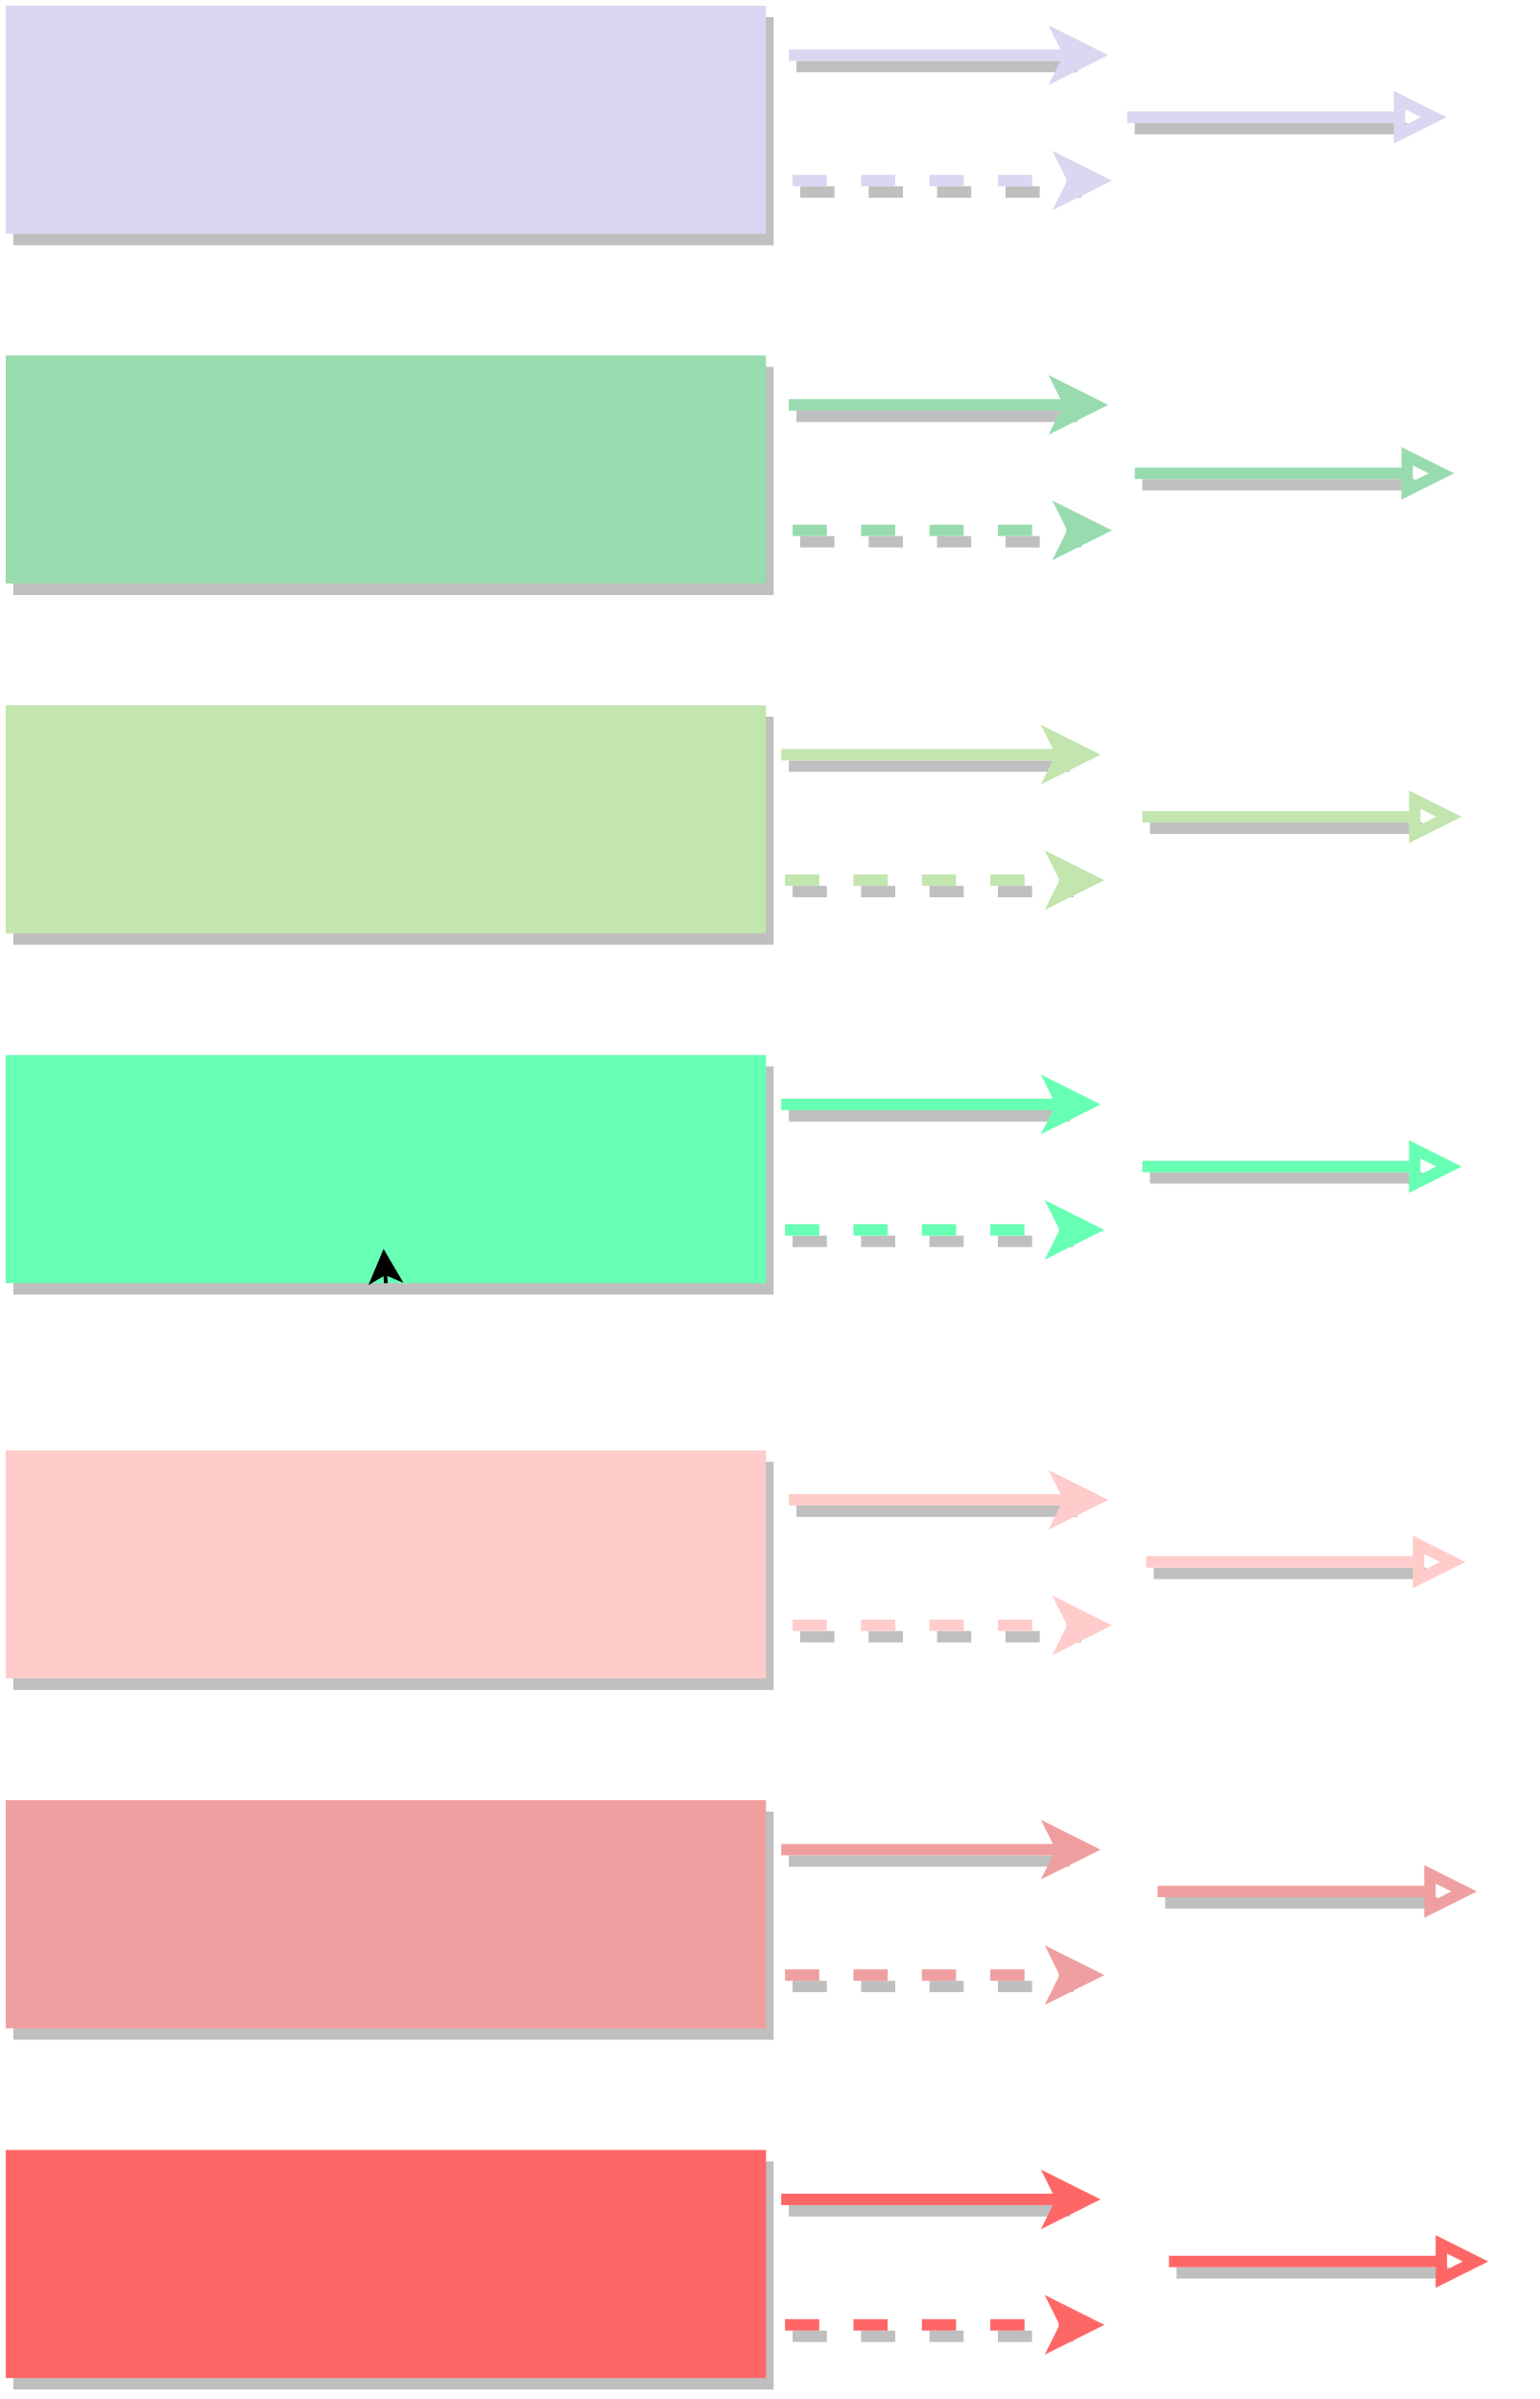
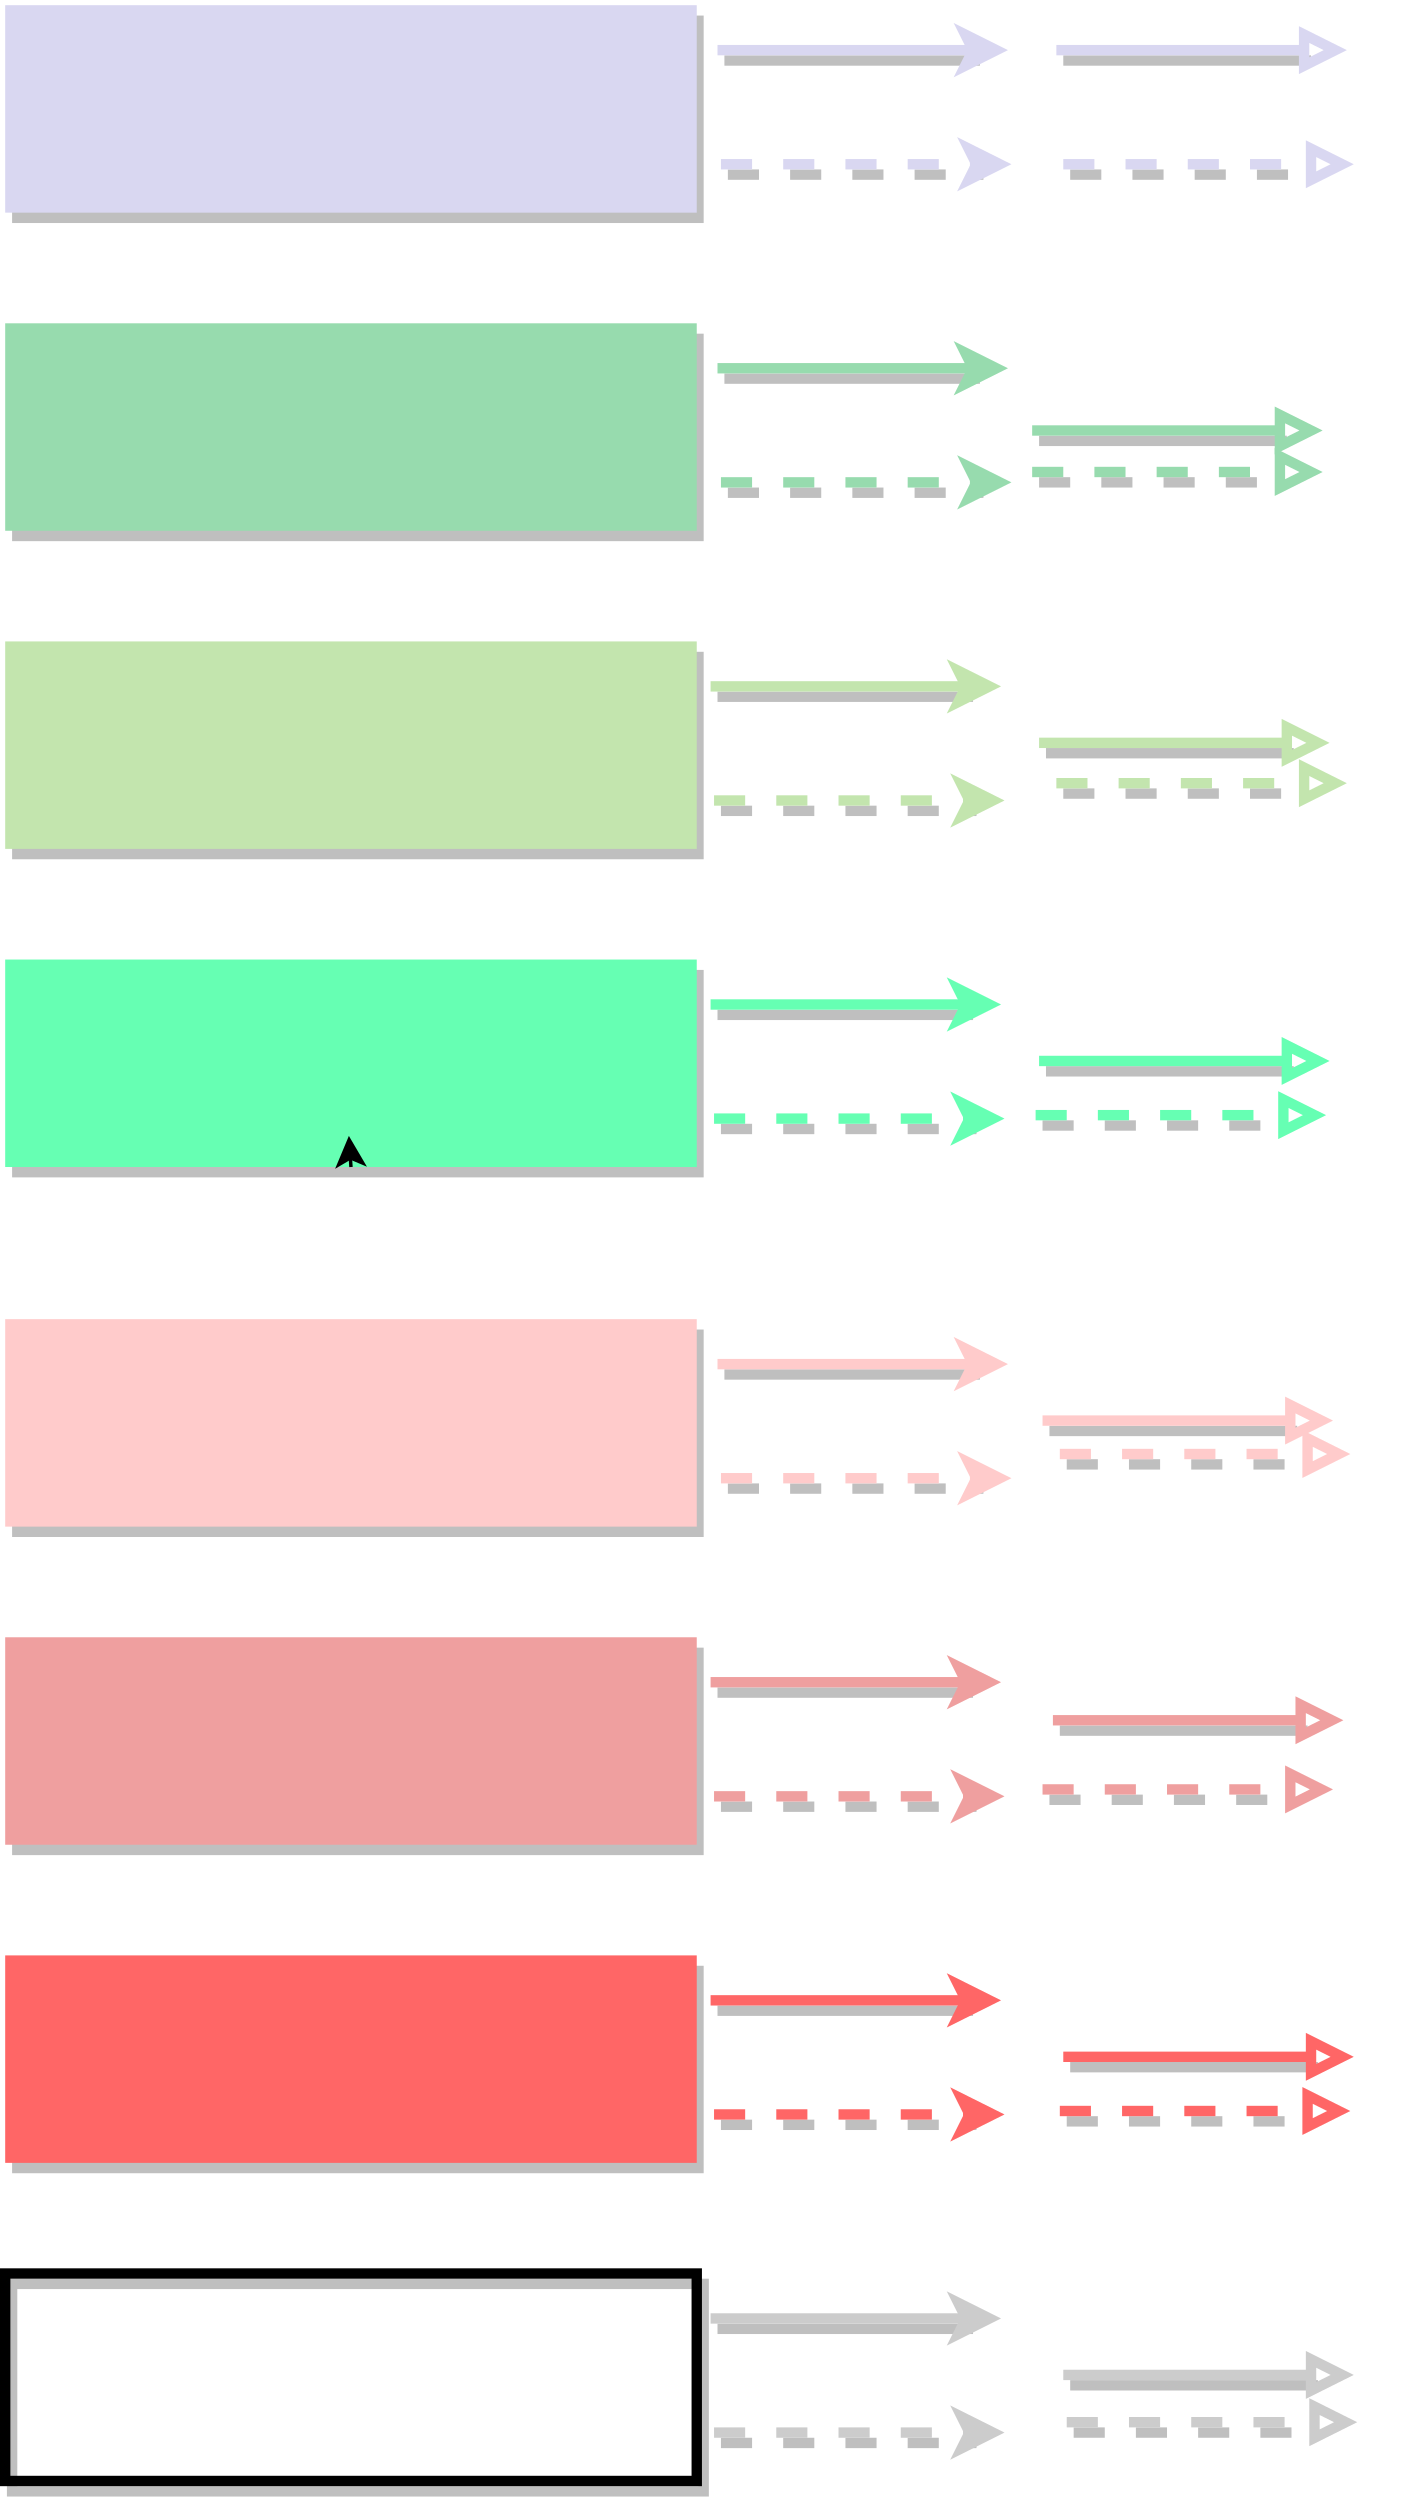
- <svg xmlns="http://www.w3.org/2000/svg" host="65bd71144e" version="1.1" width="405px" height="631px" viewBox="-0.5 -0.5 405 631" content="&lt;mxfile&gt;&lt;diagram id=&quot;a6OIm7b2FRxXn22W43WI&quot; name=&quot;Page-1&quot;&gt;3Vxdj5s4FP01eewIMNjw2HzQbrWrHc2stO0jDU7CDsERcSZJf/2aYMcYMqQBT2pKpFHuBS5wz7kn5mJmBCbrw6c82qz+IjFOR44VH0ZgOnIc37LZ38JxLB0BQqVjmSdx6bKk4zn5gUunLby7JMZb7itdlJCUJhvVOSdZhudU8UV5TvbqZguSxopjEy1xw/E8j9Km998kpit+WQ6S/s84Wa7EkW0YlGu+R/OXZU52GT/eyAHhaSlXryMRi1/odhXFZF9xgdkITHJCaPltfZjgtEitmrbwjbXn885xRn9mB+fH33Nv/eVx98dnZ7J+Wjz9kz594FG29CjygWOWHm6SnK7IkmRROpPe8emacRHVYpbc5k9CNsxpM+d/mNIjxzraUcJcK7pO+Vp8SOjXYvcHj1vfFGt64LFPxrFiPOI8WWOKc+5r5oBfUHEVFQfPyCdM2N75kW2Q4zSiyatKgohzaXne7rzrI0nYIRyL0x4AjipnvStsEYJG+RJTvpdEhX2pnIZ0nbB6A+h2jDKS4Vp6Mxb7q8haYVTSW5gyvyfr+KuT6UA1mQ56v2Q6nZMp8/etus60ZNaZCdx3S6bLk/kapTssRLCWXVUs9quE4udNNC/W7tnviZrsBckoVw0bcXtCUpKfYoHFYsGcW5qTFyzcHLHSKQQcFPsmaVrZNwwn48lYHIOfX3HMZR7FCZbHEQGFWtttYL7inOJDK5xirRV4Ci6ey+29/NVxLI7VqvKLA623KaCA14KUd7OGXJRou1Wgr6AXsMWyGgAq2KiYRSwfjncR3Z+D571rzQZi9CNA9Xw1xpbs8jluFNuFSL7XHklf2Xo3a6DhZJAaU5xTHG1XZ8MYnjgquoHdmSewPZJGnoDhyPssDNjHIHmHAN1R3l2TK1piMzR5d4JABdWrgXVD2YL2SBrL1vvNyDAEeVfH3FCg3YEnbnskjTyBw5H3MIRsMUjekRPcUd6RyRUtsRm6vCNxQ9tb3huRNJat/5uRYXjyjpCnSd4bkTTyJLivvPtW8ems8AGajj/ODFL4s+reQ+FFDDOLWmIzNIWv92caneXO/Zl37FFDo5t1HcgwBIVX+zPAAg9WZek+LoC3xNXIoTu35nuq/wTMPKPUH7h3HN9DYHLBS2yGpv718T2A9kNQWbr36sEtcTVWtdF9vg5EGcIvQ+1xaqBr7N+IpJEn3qDUH8IwHAOD1N917TuqPzS5qCU2Q1d/Vzwl6a33jUgaK9foVl8HMgxP4V0faVL4RiSNPPEHpfDTYIrC82EMUHgb3nH2jZgxamZRS2yGpvD17o6NdM2+aUTSV7nI6FZfBzIMQeHV7o5j22oXpvvTWnhTYH0sCozuEXZ4CoSz+GMxm5+Z31MyfyldYVJk4HQyhnDJrWkO8vwH0JU/bk12LgXTyJnmEMEgzvSdJXSVQL9Qf0RHSEzqgHZnwjjtkTSyxeimZN8pw0azpTYTGLk9FAYFV4Np5IzR/cm+rQyjOVO780RWH874V4Np5IzR0xX7PvwYEGcAYoMPRz7FQFATf64F1sglo1upfadRGM2l2h2W3/VO3EWwPZJGthjda+3bljGaLWrH1Q56jXDcq8E0vj9q3ePGu/LSqRsg4Sjf4vWvvcZ7si6/KF1D9iL6ZeJLl2iSlvmr+nqQ4o2uKTPlu/AlMvL/DYDZ/w==&lt;/diagram&gt;&lt;/mxfile&gt;" style="background-color: rgb(255, 255, 255);">
+ <svg xmlns="http://www.w3.org/2000/svg" host="65bd71144e" version="1.1" width="405px" height="723px" viewBox="-0.5 -0.5 405 723" content="&lt;mxfile&gt;&lt;diagram id=&quot;a6OIm7b2FRxXn22W43WI&quot; name=&quot;Page-1&quot;&gt;5VxRc6M2EP41eWwGEEjweHHsu3baaSbpTO8eOSPbNNjKYJzY9+sLRjJIONiWBbfkyEzGWuDD3v30Ia0WbtBouf2chi+Lv1hEkxvHirY36P7GcWzk5f8Lw640eISUhnkaR6XJqgxP8Q/KTxTWTRzRNbeVpoyxJItfZOOUrVZ0mkm2ME3Zm3zYjCWRZHgJ57RheJqGSdP6bxxli9LqO6Syf6HxfCGubOOg3PM9nD7PU7ZZ8evdOGiy38rdy1Bg8R+6XoQRe6uZ0PgGjVLGsvLTcjuiSeFa2W2Td/YevndKV9k5Jzg//p56yz8eNr9/cUbLx9njP8njbxxlne2EP2iUu4c3WZot2JytwmRcWe/2v5kWqFbeqo75k7GX3Gjnxv9olu14rMNNxnLTIlsmfC/dxtnX4vRbj7e+Sa37LcfeN3a1xgNN4yXNaMptTR/wH1T8ipqBe+QzZfnZ6S4/IKVJmMWvMglCzqX54bjDqQ8szi/hWJz2CPGocta7oi0gsjCd04yfVUUl/1D7GpVpH6t3At0eoxVbUcW9qxz7q/Ba0ai5t2hW/t23dj/bmQ6WnemQ7pzpaDuz8t+3+j5ozlSZidzOnOlyZ76GyYYKEVS8K4vF2yLO6NNLOC32vuX3E9nZM7bKuGrYhLdHLGHpHgvNZrPcuM5S9kyFmUesNAoBR8W5cZLUzp1MRnejO3EN/v2Ka87TMIppdR0BKNTabgvmK00zum0Np9hrBZ4UF8/l7bfqruNYPFaL2h0HW+9TQApeS6S8izXkqETbrQJ9InpBvllWI4BSbOSYhbk/HO9odM8LT9d9zUaWLQfV82WMNdukU9robEeQfK8dyVy39S7WQOBkqDSm+E5RuF4cGmB44sjRDWxtnuB2JIM8QcOR9/EkyP8AyTtGpEd5dyH36Co2Q5N3JwjkoHpKsC7otqgdyWC39T4YGYYg7/KYG4toa/DEbUcyyBM8HHmfTHC+AZJ34gQ9yjuB3KOr2Axd3omY0F4t7w0kg93W/2BkGJ68E+IZkvcGkkGeBP3Ku28Vf9oKH5D7u09jQAp/UN0+FF5gwOzUVWyGpvBqfqaRWdbOz3SYo8agk3UaZBiCwsv5GWShW6u26Y8L8CW4BjnUc2r+SvUfobEHSv2R2+P4HiPIHb6KzdDUXx3fI2zfBrVNP1ePLsE12KtB5/k0iDKEO4OynBqYGvs3kAzyxBuU+mM8mdwhQOrvunaP6o8hd+oqNkNXf1esklyt9w0kgz0XdKpPgwzDU3jXJ4YUvoFkkCf+oBT+Prgnk8NlACi8jXusvhEVozA7dRWboSm8mt2xianqmwaSuZ5LQKf6NMgwBIWXszuObctZGP3VWnwRsDkWBaBzhBqrQHQVfSqq+fPm94RNn0vTJC48sP8yQLjkKppDPP8W6fLHVWTnGJhBzjSHCIA4c22V0EkC/UT9ERkhUdSBbW3COO1IBtkCOil5bckwaLYolcDEvUJhSHASzCBnQOcnr01lgOaMMvMk1jWc8U+CGeQM6HLFaxc/BsQZRPLBh1OtYhBsiD+ngA1yCXQq9doyCtBcUmZYvu5M3CW4HckgW0DnWq9Ny4Bmizwo0c/buEpmvsO8jW31MeWuPW7qBkQYyud3/VMP8O5bZz8iXTq5NIlsaOku2WaODufmS22Rr+kruz3ab41eGNFZuEmyo32t3it56KHktn2B0Udu27ZAzxMPkR1ccltdvvSRqeXLBpJJkQQ9A9RgwxCy2/L6pY9NrV82kEwSBfa073KiDDWB7XuWNDsLtIdi3iW4Jqn00cbx52rOmUN8hVJHaNc9y4wtuak062/JzbZAP3nVYV0+YJ6piYf8ZmikcF9NQ5zANcky0MUiHdb4gmaZUkgeGGKZWkjejmvynWKgq1A6rDMEzTKlzNTHEhu0F43FGxnPwzXJMuBVKp29aQgwy1xluuj5unkFV5kuNpBMMqmZAATEpA5fagKYSWqhAvb1FSpoRzLJJND5yg7fnwCYSaomEWJKkxpIJpn0q+Y6QTNJng/6WJ9JuB1Jm0l5s3rrc3l49WZtNP4f&lt;/diagram&gt;&lt;/mxfile&gt;" style="background-color: rgb(255, 255, 255);">
  <defs />
  <g>
    <rect x="1" y="381" width="200" height="60" fill="#000000" stroke="none" pointer-events="all" transform="translate(2,3)" opacity="0.25" />
    <rect x="1" y="381" width="200" height="60" fill="#ffcbcb" stroke="none" pointer-events="all" />
    <path d="M 207 394 L 280.9 394" fill="none" stroke="#000000" stroke-width="3" stroke-miterlimit="10" pointer-events="stroke" transform="translate(2,3)" opacity="0.25" />
    <path d="M 207 394 L 280.9 394" fill="none" stroke="#ffcbcb" stroke-width="3" stroke-miterlimit="10" pointer-events="stroke" />
    <path d="M 287.65 394 L 278.65 398.5 L 280.9 394 L 278.65 389.5 Z" fill="#ffcbcb" stroke="#ffcbcb" stroke-width="3" stroke-miterlimit="10" pointer-events="all" />
    <path d="M 208 427 L 281.9 427" fill="none" stroke="#000000" stroke-width="3" stroke-miterlimit="10" stroke-dasharray="9 9" pointer-events="stroke" transform="translate(2,3)" opacity="0.25" />
    <path d="M 208 427 L 281.9 427" fill="none" stroke="#ffcbcb" stroke-width="3" stroke-miterlimit="10" stroke-dasharray="9 9" pointer-events="stroke" />
    <path d="M 288.65 427 L 279.65 431.5 L 281.9 427 L 279.65 422.5 Z" fill="#ffcbcb" stroke="#ffcbcb" stroke-width="3" stroke-miterlimit="10" pointer-events="all" />
    <rect x="1" y="473" width="200" height="60" fill="#000000" stroke="none" pointer-events="all" transform="translate(2,3)" opacity="0.25" />
    <rect x="1" y="473" width="200" height="60" fill="#ef9f9f" stroke="none" pointer-events="all" />
    <path d="M 205 486 L 278.9 486" fill="none" stroke="#000000" stroke-width="3" stroke-miterlimit="10" pointer-events="stroke" transform="translate(2,3)" opacity="0.25" />
    <path d="M 205 486 L 278.9 486" fill="none" stroke="#ef9f9f" stroke-width="3" stroke-miterlimit="10" pointer-events="stroke" />
    <path d="M 285.65 486 L 276.65 490.5 L 278.9 486 L 276.65 481.5 Z" fill="#ef9f9f" stroke="#ef9f9f" stroke-width="3" stroke-miterlimit="10" pointer-events="all" />
    <path d="M 206 519 L 279.9 519" fill="none" stroke="#000000" stroke-width="3" stroke-miterlimit="10" stroke-dasharray="9 9" pointer-events="stroke" transform="translate(2,3)" opacity="0.25" />
    <path d="M 206 519 L 279.9 519" fill="none" stroke="#ef9f9f" stroke-width="3" stroke-miterlimit="10" stroke-dasharray="9 9" pointer-events="stroke" />
    <path d="M 286.65 519 L 277.65 523.5 L 279.9 519 L 277.65 514.5 Z" fill="#ef9f9f" stroke="#ef9f9f" stroke-width="3" stroke-miterlimit="10" pointer-events="all" />
    <rect x="1" y="565" width="200" height="60" fill="#000000" stroke="none" pointer-events="all" transform="translate(2,3)" opacity="0.25" />
    <rect x="1" y="565" width="200" height="60" fill="#ff6666" stroke="none" pointer-events="all" />
    <path d="M 205 578 L 278.9 578" fill="none" stroke="#000000" stroke-width="3" stroke-miterlimit="10" pointer-events="stroke" transform="translate(2,3)" opacity="0.25" />
    <path d="M 205 578 L 278.9 578" fill="none" stroke="#ff6666" stroke-width="3" stroke-miterlimit="10" pointer-events="stroke" />
    <path d="M 285.65 578 L 276.65 582.5 L 278.9 578 L 276.65 573.5 Z" fill="#ff6666" stroke="#ff6666" stroke-width="3" stroke-miterlimit="10" pointer-events="all" />
    <path d="M 206 611 L 279.9 611" fill="none" stroke="#000000" stroke-width="3" stroke-miterlimit="10" stroke-dasharray="9 9" pointer-events="stroke" transform="translate(2,3)" opacity="0.25" />
    <path d="M 206 611 L 279.9 611" fill="none" stroke="#ff6666" stroke-width="3" stroke-miterlimit="10" stroke-dasharray="9 9" pointer-events="stroke" />
    <path d="M 286.65 611 L 277.65 615.5 L 279.9 611 L 277.65 606.5 Z" fill="#ff6666" stroke="#ff6666" stroke-width="3" stroke-miterlimit="10" pointer-events="all" />
    <rect x="1" y="93" width="200" height="60" fill="#000000" stroke="none" pointer-events="all" transform="translate(2,3)" opacity="0.25" />
    <rect x="1" y="93" width="200" height="60" fill="#97dbae" stroke="none" pointer-events="all" />
    <path d="M 207 106 L 280.9 106" fill="none" stroke="#000000" stroke-width="3" stroke-miterlimit="10" pointer-events="stroke" transform="translate(2,3)" opacity="0.25" />
    <path d="M 207 106 L 280.9 106" fill="none" stroke="#97dbae" stroke-width="3" stroke-miterlimit="10" pointer-events="stroke" />
    <path d="M 287.65 106 L 278.65 110.5 L 280.9 106 L 278.65 101.5 Z" fill="#97dbae" stroke="#97dbae" stroke-width="3" stroke-miterlimit="10" pointer-events="all" />
    <path d="M 208 139 L 281.9 139" fill="none" stroke="#000000" stroke-width="3" stroke-miterlimit="10" stroke-dasharray="9 9" pointer-events="stroke" transform="translate(2,3)" opacity="0.25" />
    <path d="M 208 139 L 281.9 139" fill="none" stroke="#97dbae" stroke-width="3" stroke-miterlimit="10" stroke-dasharray="9 9" pointer-events="stroke" />
    <path d="M 288.65 139 L 279.65 143.5 L 281.9 139 L 279.65 134.5 Z" fill="#97dbae" stroke="#97dbae" stroke-width="3" stroke-miterlimit="10" pointer-events="all" />
    <rect x="1" y="185" width="200" height="60" fill="#000000" stroke="none" pointer-events="all" transform="translate(2,3)" opacity="0.25" />
    <rect x="1" y="185" width="200" height="60" fill="#c3e5ae" stroke="none" pointer-events="all" />
    <path d="M 205 198 L 278.9 198" fill="none" stroke="#000000" stroke-width="3" stroke-miterlimit="10" pointer-events="stroke" transform="translate(2,3)" opacity="0.25" />
    <path d="M 205 198 L 278.9 198" fill="none" stroke="#c3e5ae" stroke-width="3" stroke-miterlimit="10" pointer-events="stroke" />
    <path d="M 285.65 198 L 276.65 202.5 L 278.9 198 L 276.65 193.5 Z" fill="#c3e5ae" stroke="#c3e5ae" stroke-width="3" stroke-miterlimit="10" pointer-events="all" />
    <path d="M 206 231 L 279.9 231" fill="none" stroke="#000000" stroke-width="3" stroke-miterlimit="10" stroke-dasharray="9 9" pointer-events="stroke" transform="translate(2,3)" opacity="0.25" />
    <path d="M 206 231 L 279.9 231" fill="none" stroke="#c3e5ae" stroke-width="3" stroke-miterlimit="10" stroke-dasharray="9 9" pointer-events="stroke" />
    <path d="M 286.65 231 L 277.65 235.5 L 279.9 231 L 277.65 226.5 Z" fill="#c3e5ae" stroke="#c3e5ae" stroke-width="3" stroke-miterlimit="10" pointer-events="all" />
    <rect x="1" y="277" width="200" height="60" fill="#000000" stroke="none" pointer-events="all" transform="translate(2,3)" opacity="0.25" />
    <rect x="1" y="277" width="200" height="60" fill="#66ffb3" stroke="none" pointer-events="all" />
    <path d="M 205 290 L 278.9 290" fill="none" stroke="#000000" stroke-width="3" stroke-miterlimit="10" pointer-events="stroke" transform="translate(2,3)" opacity="0.25" />
    <path d="M 205 290 L 278.9 290" fill="none" stroke="#66ffb3" stroke-width="3" stroke-miterlimit="10" pointer-events="stroke" />
    <path d="M 285.65 290 L 276.65 294.5 L 278.9 290 L 276.65 285.5 Z" fill="#66ffb3" stroke="#66ffb3" stroke-width="3" stroke-miterlimit="10" pointer-events="all" />
    <path d="M 206 323 L 279.9 323" fill="none" stroke="#000000" stroke-width="3" stroke-miterlimit="10" stroke-dasharray="9 9" pointer-events="stroke" transform="translate(2,3)" opacity="0.25" />
    <path d="M 206 323 L 279.9 323" fill="none" stroke="#66ffb3" stroke-width="3" stroke-miterlimit="10" stroke-dasharray="9 9" pointer-events="stroke" />
    <path d="M 286.65 323 L 277.65 327.5 L 279.9 323 L 277.65 318.5 Z" fill="#66ffb3" stroke="#66ffb3" stroke-width="3" stroke-miterlimit="10" pointer-events="all" />
    <rect x="1" y="1" width="200" height="60" fill="#000000" stroke="none" pointer-events="all" transform="translate(2,3)" opacity="0.25" />
    <rect x="1" y="1" width="200" height="60" fill="#d9d7f1" stroke="none" pointer-events="all" />
    <path d="M 207 14 L 280.9 14" fill="none" stroke="#000000" stroke-width="3" stroke-miterlimit="10" pointer-events="stroke" transform="translate(2,3)" opacity="0.25" />
    <path d="M 207 14 L 280.9 14" fill="none" stroke="#d9d7f1" stroke-width="3" stroke-miterlimit="10" pointer-events="stroke" />
    <path d="M 287.65 14 L 278.65 18.5 L 280.9 14 L 278.65 9.5 Z" fill="#d9d7f1" stroke="#d9d7f1" stroke-width="3" stroke-miterlimit="10" pointer-events="all" />
    <path d="M 208 47 L 281.9 47" fill="none" stroke="#000000" stroke-width="3" stroke-miterlimit="10" stroke-dasharray="9 9" pointer-events="stroke" transform="translate(2,3)" opacity="0.25" />
    <path d="M 208 47 L 281.9 47" fill="none" stroke="#d9d7f1" stroke-width="3" stroke-miterlimit="10" stroke-dasharray="9 9" pointer-events="stroke" />
    <path d="M 288.65 47 L 279.65 51.5 L 281.9 47 L 279.65 42.5 Z" fill="#d9d7f1" stroke="#d9d7f1" stroke-width="3" stroke-miterlimit="10" pointer-events="all" />
    <path d="M 307 594.33 L 378.65 594.33" fill="none" stroke="#000000" stroke-width="3" stroke-miterlimit="10" pointer-events="stroke" transform="translate(2,3)" opacity="0.25" />
    <path d="M 307 594.33 L 378.65 594.33" fill="none" stroke="#ff6666" stroke-width="3" stroke-miterlimit="10" pointer-events="stroke" />
    <path d="M 387.65 594.33 L 378.65 598.83 L 378.65 589.83 Z" fill="none" stroke="#ff6666" stroke-width="3" stroke-miterlimit="10" pointer-events="all" />
    <path d="M 304 497 L 375.65 497" fill="none" stroke="#000000" stroke-width="3" stroke-miterlimit="10" pointer-events="stroke" transform="translate(2,3)" opacity="0.25" />
    <path d="M 304 497 L 375.65 497" fill="none" stroke="#ef9f9f" stroke-width="3" stroke-miterlimit="10" pointer-events="stroke" />
    <path d="M 384.65 497 L 375.65 501.5 L 375.65 492.5 Z" fill="none" stroke="#ef9f9f" stroke-width="3" stroke-miterlimit="10" pointer-events="all" />
    <path d="M 301 410.33 L 372.65 410.33" fill="none" stroke="#000000" stroke-width="3" stroke-miterlimit="10" pointer-events="stroke" transform="translate(2,3)" opacity="0.25" />
    <path d="M 301 410.33 L 372.65 410.33" fill="none" stroke="#ffcbcb" stroke-width="3" stroke-miterlimit="10" pointer-events="stroke" />
    <path d="M 381.65 410.33 L 372.65 414.83 L 372.65 405.83 Z" fill="none" stroke="#ffcbcb" stroke-width="3" stroke-miterlimit="10" pointer-events="all" />
    <path d="M 300 306.33 L 371.65 306.33" fill="none" stroke="#000000" stroke-width="3" stroke-miterlimit="10" pointer-events="stroke" transform="translate(2,3)" opacity="0.25" />
    <path d="M 300 306.33 L 371.65 306.33" fill="none" stroke="#66ffb3" stroke-width="3" stroke-miterlimit="10" pointer-events="stroke" />
    <path d="M 380.65 306.33 L 371.65 310.83 L 371.65 301.83 Z" fill="none" stroke="#66ffb3" stroke-width="3" stroke-miterlimit="10" pointer-events="all" />
    <path d="M 300 214.33 L 371.65 214.33" fill="none" stroke="#000000" stroke-width="3" stroke-miterlimit="10" pointer-events="stroke" transform="translate(2,3)" opacity="0.25" />
    <path d="M 300 214.33 L 371.65 214.33" fill="none" stroke="#c3e5ae" stroke-width="3" stroke-miterlimit="10" pointer-events="stroke" />
    <path d="M 380.65 214.33 L 371.65 218.83 L 371.65 209.83 Z" fill="none" stroke="#c3e5ae" stroke-width="3" stroke-miterlimit="10" pointer-events="all" />
    <path d="M 298 124 L 369.65 124" fill="none" stroke="#000000" stroke-width="3" stroke-miterlimit="10" pointer-events="stroke" transform="translate(2,3)" opacity="0.25" />
    <path d="M 298 124 L 369.65 124" fill="none" stroke="#97dbae" stroke-width="3" stroke-miterlimit="10" pointer-events="stroke" />
    <path d="M 378.65 124 L 369.65 128.5 L 369.65 119.5 Z" fill="none" stroke="#97dbae" stroke-width="3" stroke-miterlimit="10" pointer-events="all" />
-     <path d="M 296 30.33 L 367.65 30.33" fill="none" stroke="#000000" stroke-width="3" stroke-miterlimit="10" pointer-events="stroke" transform="translate(2,3)" opacity="0.25" />
-     <path d="M 296 30.33 L 367.65 30.33" fill="none" stroke="#d9d7f1" stroke-width="3" stroke-miterlimit="10" pointer-events="stroke" />
-     <path d="M 376.65 30.33 L 367.65 34.83 L 367.65 25.83 Z" fill="none" stroke="#d9d7f1" stroke-width="3" stroke-miterlimit="10" pointer-events="all" />
+     <path d="M 305 14 L 376.65 14" fill="none" stroke="#000000" stroke-width="3" stroke-miterlimit="10" pointer-events="stroke" transform="translate(2,3)" opacity="0.25" />
+     <path d="M 305 14 L 376.65 14" fill="none" stroke="#d9d7f1" stroke-width="3" stroke-miterlimit="10" pointer-events="stroke" />
+     <path d="M 385.65 14 L 376.65 18.5 L 376.65 9.5 Z" fill="none" stroke="#d9d7f1" stroke-width="3" stroke-miterlimit="10" pointer-events="all" />
    <path d="M 101 337 L 100.82 334.35" fill="none" stroke="rgb(0, 0, 0)" stroke-miterlimit="10" pointer-events="stroke" />
    <path d="M 100.47 329.12 L 104.43 335.87 L 100.82 334.35 L 97.45 336.33 Z" fill="rgb(0, 0, 0)" stroke="rgb(0, 0, 0)" stroke-miterlimit="10" pointer-events="all" />
+     <rect x="1" y="657" width="200" height="60" fill="none" stroke="#000000" stroke-width="3" pointer-events="all" transform="translate(2,3)" opacity="0.25" />
+     <rect x="1" y="657" width="200" height="60" fill="none" stroke="rgb(0, 0, 0)" stroke-width="3" pointer-events="all" />
+     <path d="M 205 670 L 278.9 670" fill="none" stroke="#000000" stroke-width="3" stroke-miterlimit="10" pointer-events="stroke" transform="translate(2,3)" opacity="0.25" />
+     <path d="M 205 670 L 278.9 670" fill="none" stroke="#cccccc" stroke-width="3" stroke-miterlimit="10" pointer-events="stroke" />
+     <path d="M 285.65 670 L 276.65 674.5 L 278.9 670 L 276.65 665.5 Z" fill="#cccccc" stroke="#cccccc" stroke-width="3" stroke-miterlimit="10" pointer-events="all" />
+     <path d="M 206 703 L 279.9 703" fill="none" stroke="#000000" stroke-width="3" stroke-miterlimit="10" stroke-dasharray="9 9" pointer-events="stroke" transform="translate(2,3)" opacity="0.25" />
+     <path d="M 206 703 L 279.9 703" fill="none" stroke="#cccccc" stroke-width="3" stroke-miterlimit="10" stroke-dasharray="9 9" pointer-events="stroke" />
+     <path d="M 286.65 703 L 277.65 707.5 L 279.9 703 L 277.65 698.5 Z" fill="#cccccc" stroke="#cccccc" stroke-width="3" stroke-miterlimit="10" pointer-events="all" />
+     <path d="M 307 686.33 L 378.65 686.33" fill="none" stroke="#000000" stroke-width="3" stroke-miterlimit="10" pointer-events="stroke" transform="translate(2,3)" opacity="0.25" />
+     <path d="M 307 686.33 L 378.65 686.33" fill="none" stroke="#cccccc" stroke-width="3" stroke-miterlimit="10" pointer-events="stroke" />
+     <path d="M 387.65 686.33 L 378.65 690.83 L 378.65 681.83 Z" fill="none" stroke="#cccccc" stroke-width="3" stroke-miterlimit="10" pointer-events="all" />
+     <path d="M 307 47 L 378.65 47" fill="none" stroke="#000000" stroke-width="3" stroke-miterlimit="10" stroke-dasharray="9 9" pointer-events="stroke" transform="translate(2,3)" opacity="0.25" />
+     <path d="M 307 47 L 378.65 47" fill="none" stroke="#d9d7f1" stroke-width="3" stroke-miterlimit="10" stroke-dasharray="9 9" pointer-events="stroke" />
+     <path d="M 387.65 47 L 378.65 51.5 L 378.65 42.5 Z" fill="none" stroke="#d9d7f1" stroke-width="3" stroke-miterlimit="10" pointer-events="all" />
+     <path d="M 298 136 L 369.65 136" fill="none" stroke="#000000" stroke-width="3" stroke-miterlimit="10" stroke-dasharray="9 9" pointer-events="stroke" transform="translate(2,3)" opacity="0.25" />
+     <path d="M 298 136 L 369.65 136" fill="none" stroke="#97dbae" stroke-width="3" stroke-miterlimit="10" stroke-dasharray="9 9" pointer-events="stroke" />
+     <path d="M 378.65 136 L 369.65 140.5 L 369.65 131.5 Z" fill="none" stroke="#97dbae" stroke-width="3" stroke-miterlimit="10" pointer-events="all" />
+     <path d="M 305 226 L 376.65 226" fill="none" stroke="#000000" stroke-width="3" stroke-miterlimit="10" stroke-dasharray="9 9" pointer-events="stroke" transform="translate(2,3)" opacity="0.25" />
+     <path d="M 305 226 L 376.65 226" fill="none" stroke="#c3e5ae" stroke-width="3" stroke-miterlimit="10" stroke-dasharray="9 9" pointer-events="stroke" />
+     <path d="M 385.65 226 L 376.65 230.5 L 376.65 221.5 Z" fill="none" stroke="#c3e5ae" stroke-width="3" stroke-miterlimit="10" pointer-events="all" />
+     <path d="M 299 322 L 370.65 322" fill="none" stroke="#000000" stroke-width="3" stroke-miterlimit="10" stroke-dasharray="9 9" pointer-events="stroke" transform="translate(2,3)" opacity="0.25" />
+     <path d="M 299 322 L 370.65 322" fill="none" stroke="#66ffb3" stroke-width="3" stroke-miterlimit="10" stroke-dasharray="9 9" pointer-events="stroke" />
+     <path d="M 379.65 322 L 370.65 326.5 L 370.65 317.5 Z" fill="none" stroke="#66ffb3" stroke-width="3" stroke-miterlimit="10" pointer-events="all" />
+     <path d="M 306 420 L 377.65 420" fill="none" stroke="#000000" stroke-width="3" stroke-miterlimit="10" stroke-dasharray="9 9" pointer-events="stroke" transform="translate(2,3)" opacity="0.25" />
+     <path d="M 306 420 L 377.65 420" fill="none" stroke="#ffcbcb" stroke-width="3" stroke-miterlimit="10" stroke-dasharray="9 9" pointer-events="stroke" />
+     <path d="M 386.65 420 L 377.65 424.5 L 377.65 415.5 Z" fill="none" stroke="#ffcbcb" stroke-width="3" stroke-miterlimit="10" pointer-events="all" />
+     <path d="M 301 517 L 372.65 517" fill="none" stroke="#000000" stroke-width="3" stroke-miterlimit="10" stroke-dasharray="9 9" pointer-events="stroke" transform="translate(2,3)" opacity="0.25" />
+     <path d="M 301 517 L 372.65 517" fill="none" stroke="#ef9f9f" stroke-width="3" stroke-miterlimit="10" stroke-dasharray="9 9" pointer-events="stroke" />
+     <path d="M 381.65 517 L 372.65 521.5 L 372.65 512.5 Z" fill="none" stroke="#ef9f9f" stroke-width="3" stroke-miterlimit="10" pointer-events="all" />
+     <path d="M 306 610 L 377.65 610" fill="none" stroke="#000000" stroke-width="3" stroke-miterlimit="10" stroke-dasharray="9 9" pointer-events="stroke" transform="translate(2,3)" opacity="0.25" />
+     <path d="M 306 610 L 377.65 610" fill="none" stroke="#ff6666" stroke-width="3" stroke-miterlimit="10" stroke-dasharray="9 9" pointer-events="stroke" />
+     <path d="M 386.65 610 L 377.65 614.5 L 377.65 605.5 Z" fill="none" stroke="#ff6666" stroke-width="3" stroke-miterlimit="10" pointer-events="all" />
+     <path d="M 308 700 L 379.65 700" fill="none" stroke="#000000" stroke-width="3" stroke-miterlimit="10" stroke-dasharray="9 9" pointer-events="stroke" transform="translate(2,3)" opacity="0.25" />
+     <path d="M 308 700 L 379.65 700" fill="none" stroke="#cccccc" stroke-width="3" stroke-miterlimit="10" stroke-dasharray="9 9" pointer-events="stroke" />
+     <path d="M 388.65 700 L 379.65 704.5 L 379.65 695.5 Z" fill="none" stroke="#cccccc" stroke-width="3" stroke-miterlimit="10" pointer-events="all" />
  </g>
</svg>
